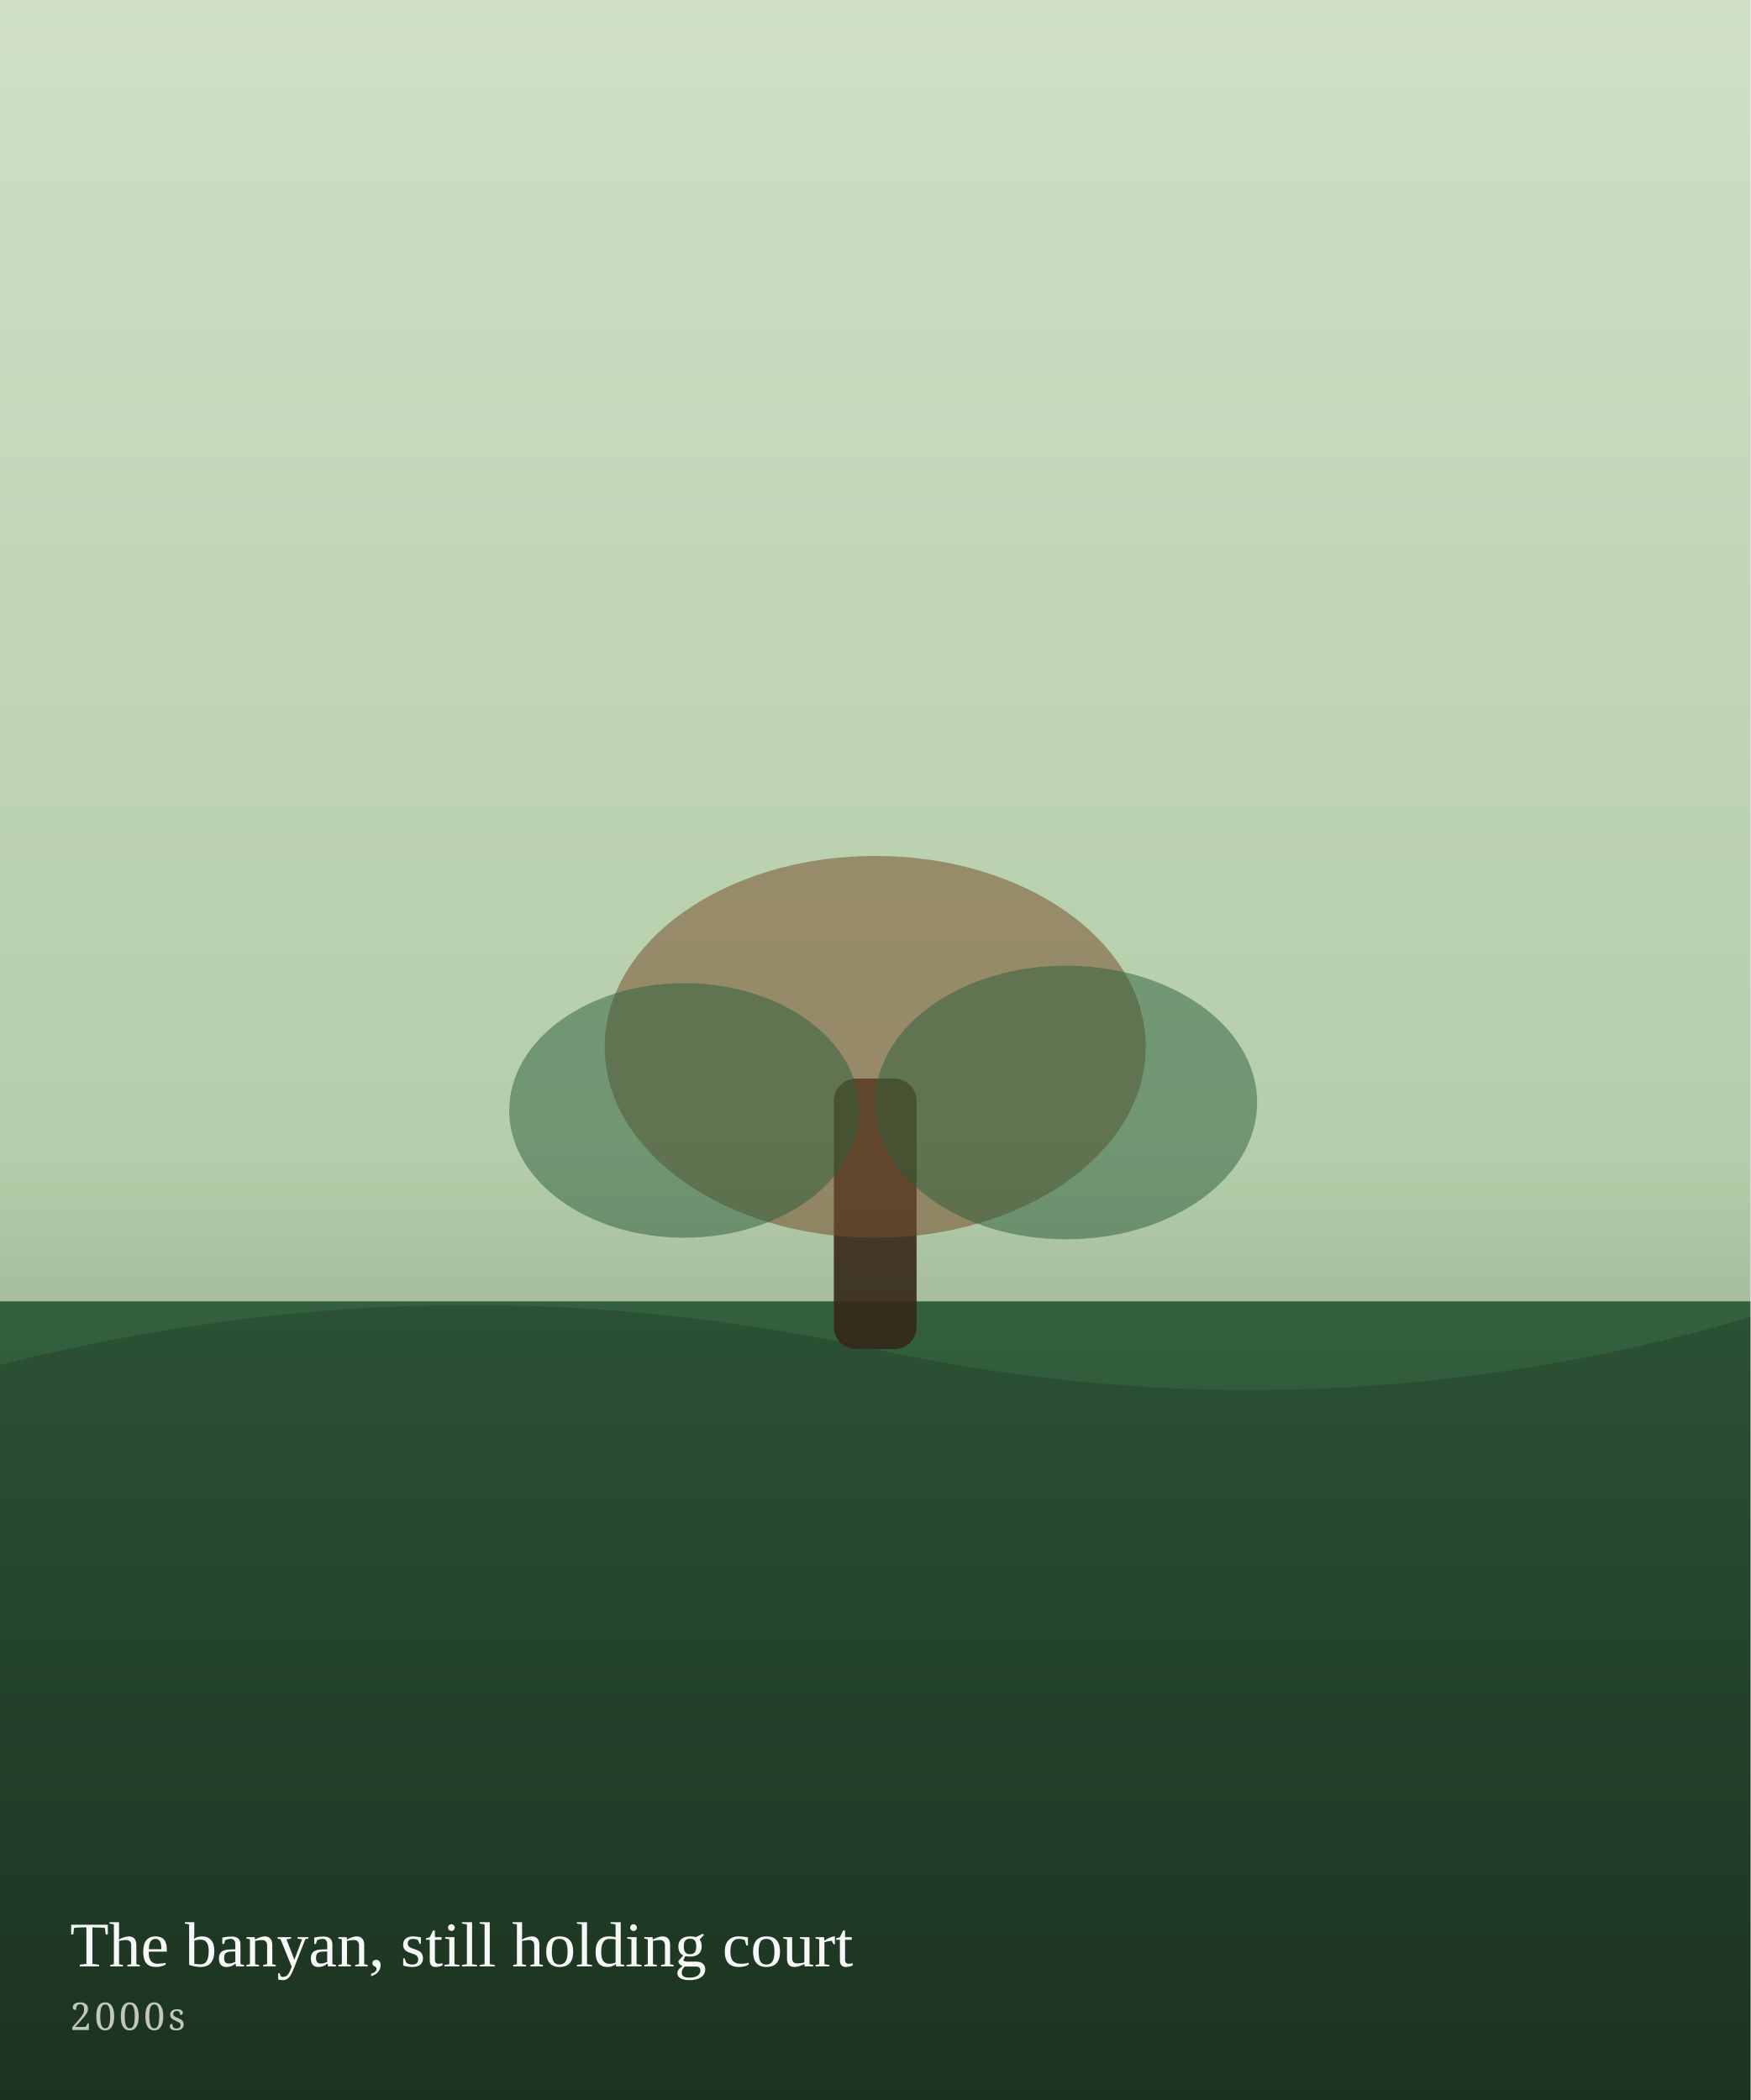
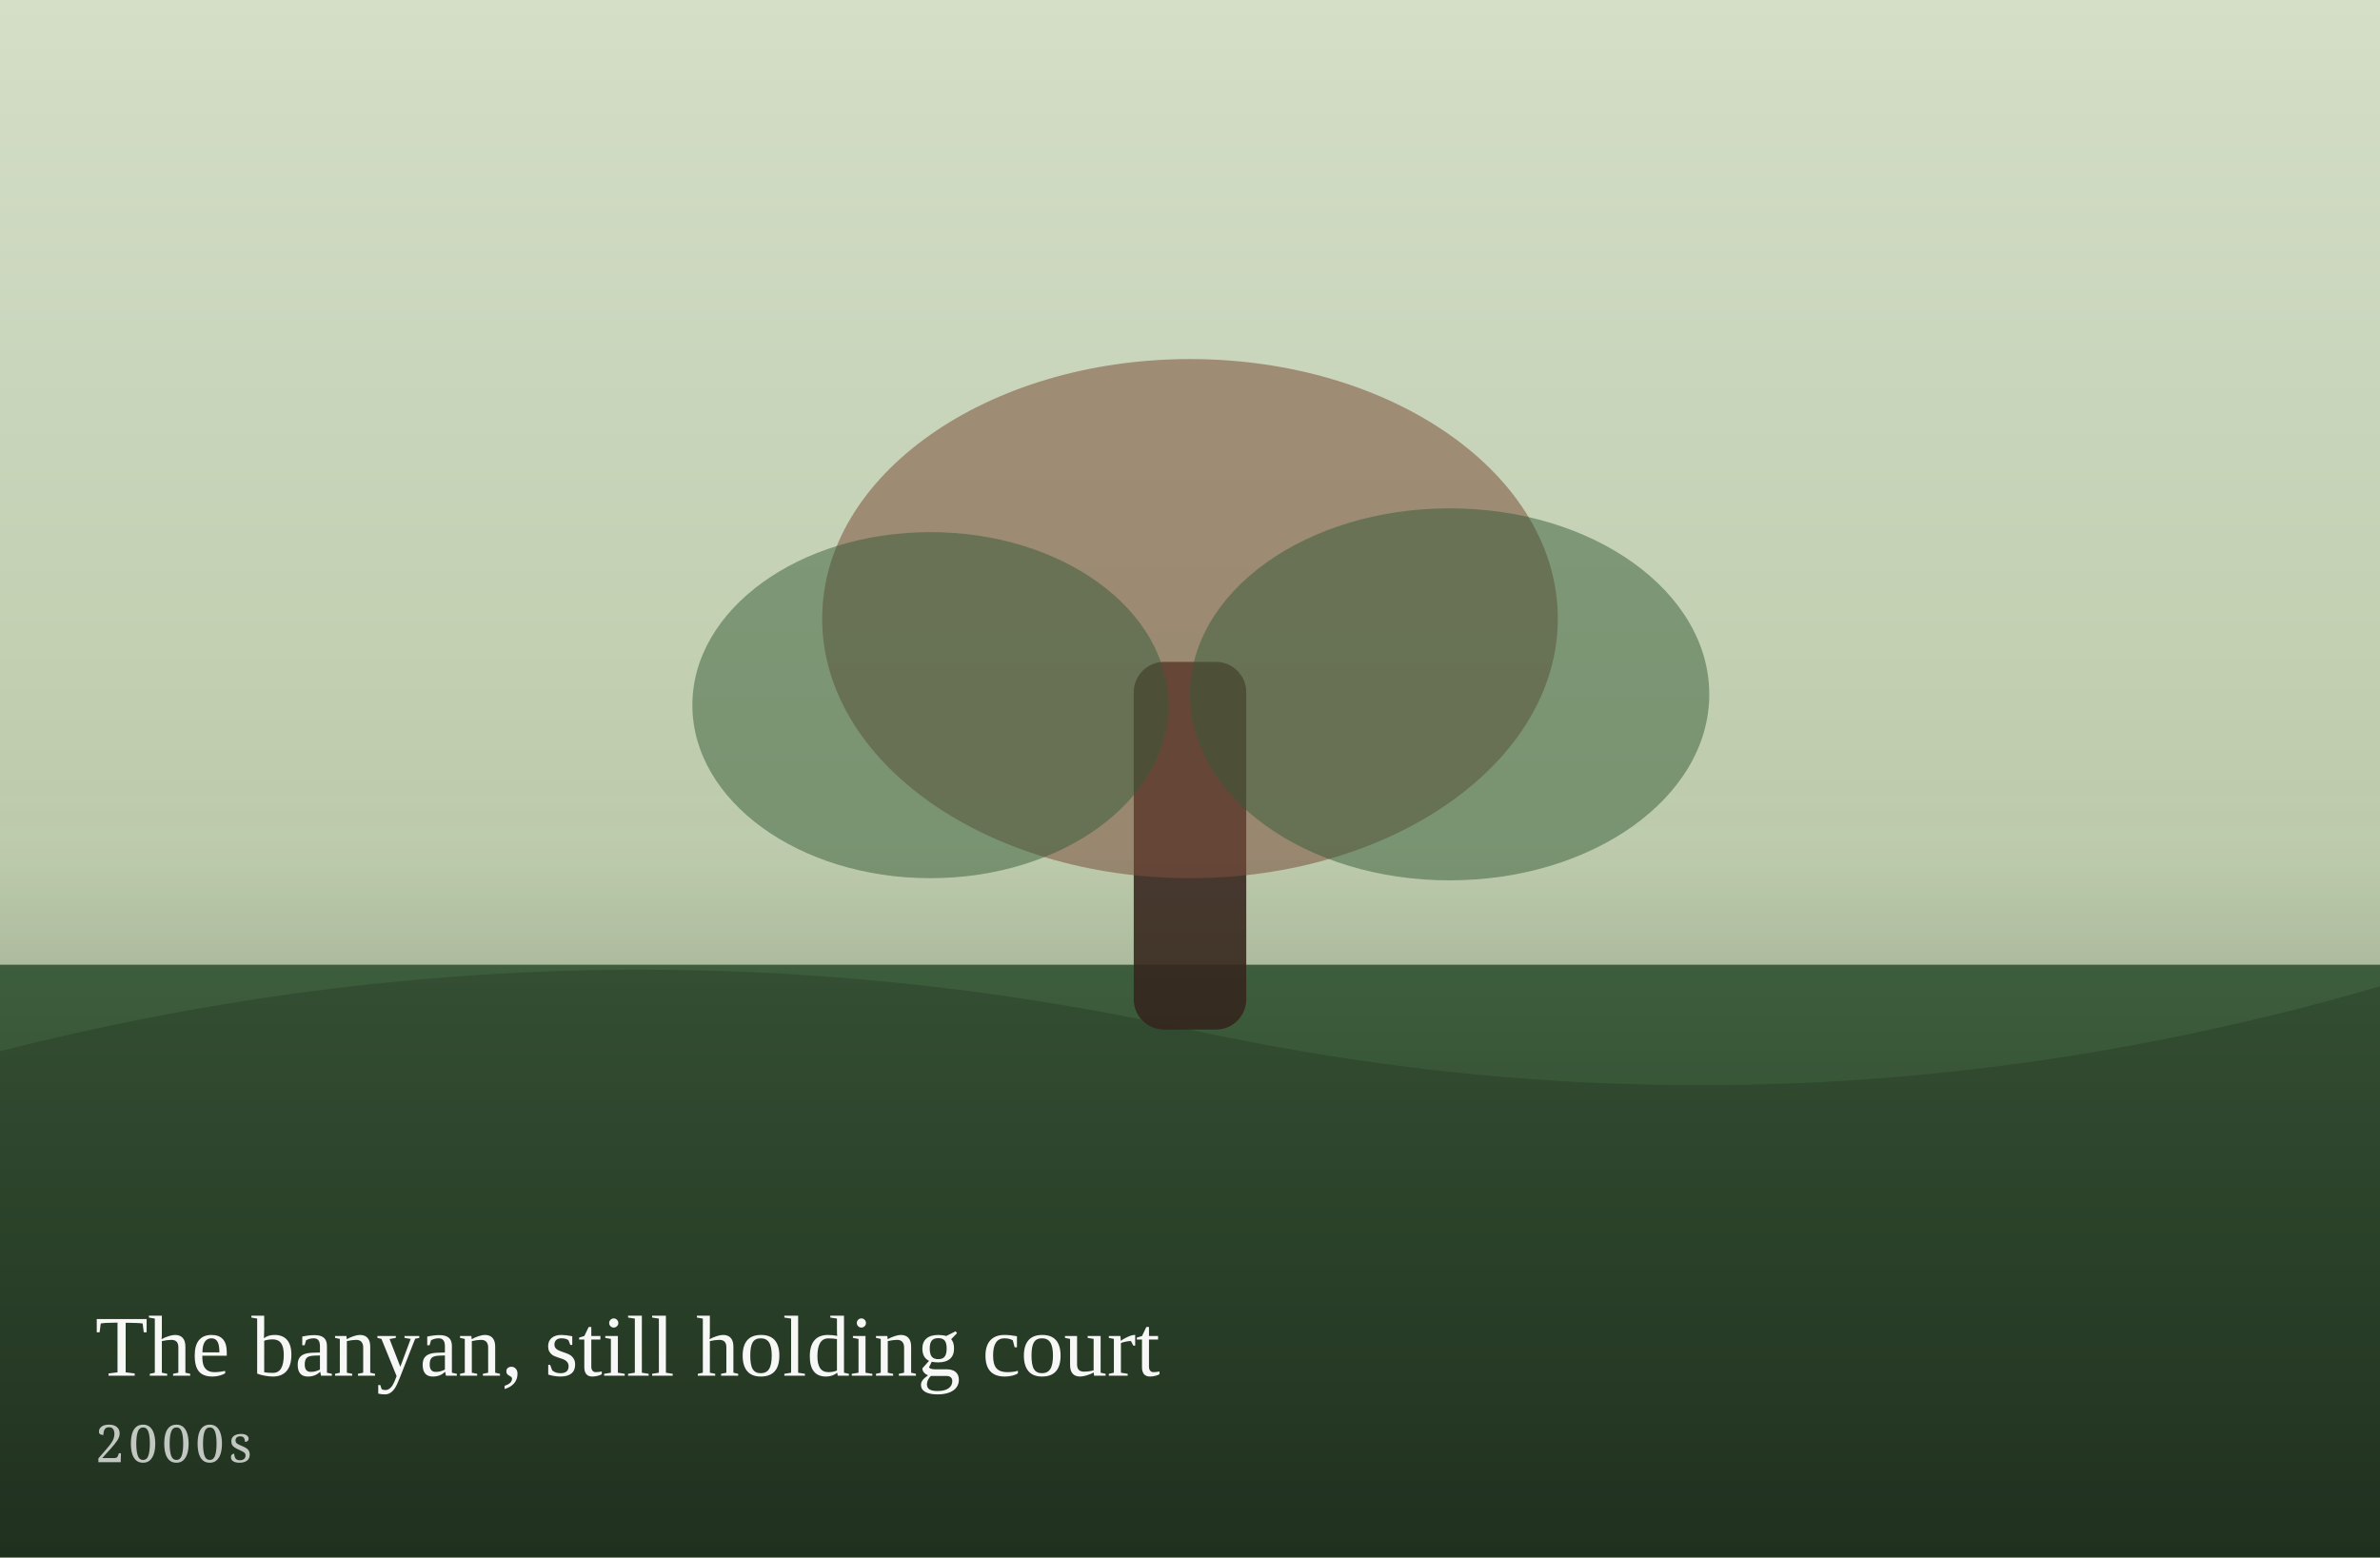
- <svg xmlns="http://www.w3.org/2000/svg" width="1100" height="1320" viewBox="0 0 1100 1320" role="img" aria-label="The banyan, still holding court">
+ <svg xmlns="http://www.w3.org/2000/svg" width="1100" height="720" viewBox="0 0 1100 720" role="img" aria-label="The banyan, still holding court">
  <defs>
    <linearGradient id="sky" x1="0" y1="0" x2="0" y2="1">
      <stop offset="0" stop-color="#CFE0C6" />
      <stop offset="1" stop-color="#9FBE93" />
    </linearGradient>
    <linearGradient id="vig" x1="0" y1="0" x2="0" y2="1">
      <stop offset="0.55" stop-color="#000" stop-opacity="0" />
      <stop offset="1" stop-color="#000" stop-opacity="0.42" />
    </linearGradient>
+     <filter id="tone" color-interpolation-filters="sRGB">
+       <feColorMatrix type="hueRotate" values="-12" />
+       <feColorMatrix type="saturate" values="0.85" />
+     </filter>
  </defs>
-   <rect width="1100" height="1320" fill="url(#sky)" />
-   <path d="M0 818 L1100 818 L1100 1320 L0 1320 Z" fill="#2C5E3A" opacity="0.92" />
-   <path d="M0 858 Q275 788 550 848 T1100 828 L1100 1320 L0 1320 Z" fill="#000" opacity="0.16" />
-   <rect x="524" y="678" width="52" height="170" rx="14" fill="#3a2a1c" opacity="0.9" />
-   <ellipse cx="550" cy="658" rx="170" ry="120" fill="#7A5230" opacity="0.55" />
-   <ellipse cx="430" cy="698" rx="110" ry="80" fill="#2C5E3A" opacity="0.5" />
-   <ellipse cx="670" cy="693" rx="120" ry="86" fill="#2C5E3A" opacity="0.5" />
-   <rect width="1100" height="1320" fill="url(#vig)" />
-   <text x="44" y="1236" font-family="Georgia, 'Times New Roman', serif" font-size="40" fill="#fff" opacity="0.96">The banyan, still holding court</text>
-   <text x="44" y="1276" font-family="Georgia, serif" font-size="24" fill="#fff" opacity="0.72" letter-spacing="2">2000s</text>
+   <g filter="url(#tone)">
+     <rect width="1100" height="720" fill="url(#sky)" />
+     <path d="M0 446 L1100 446 L1100 720 L0 720 Z" fill="#2C5E3A" opacity="0.92" />
+     <path d="M0 486 Q275 416 550 476 T1100 456 L1100 720 L0 720 Z" fill="#000" opacity="0.16" />
+     <rect x="524" y="306" width="52" height="170" rx="14" fill="#3a2a1c" opacity="0.9" />
+     <ellipse cx="550" cy="286" rx="170" ry="120" fill="#7A5230" opacity="0.55" />
+     <ellipse cx="430" cy="326" rx="110" ry="80" fill="#2C5E3A" opacity="0.5" />
+     <ellipse cx="670" cy="321" rx="120" ry="86" fill="#2C5E3A" opacity="0.5" />
+   </g>
+   <rect width="1100" height="720" fill="url(#vig)" />
+   <text x="44" y="636" font-family="Georgia, 'Times New Roman', serif" font-size="40" fill="#fff" opacity="0.96">The banyan, still holding court</text>
+   <text x="44" y="676" font-family="Georgia, serif" font-size="24" fill="#fff" opacity="0.72" letter-spacing="2">2000s</text>
</svg>
